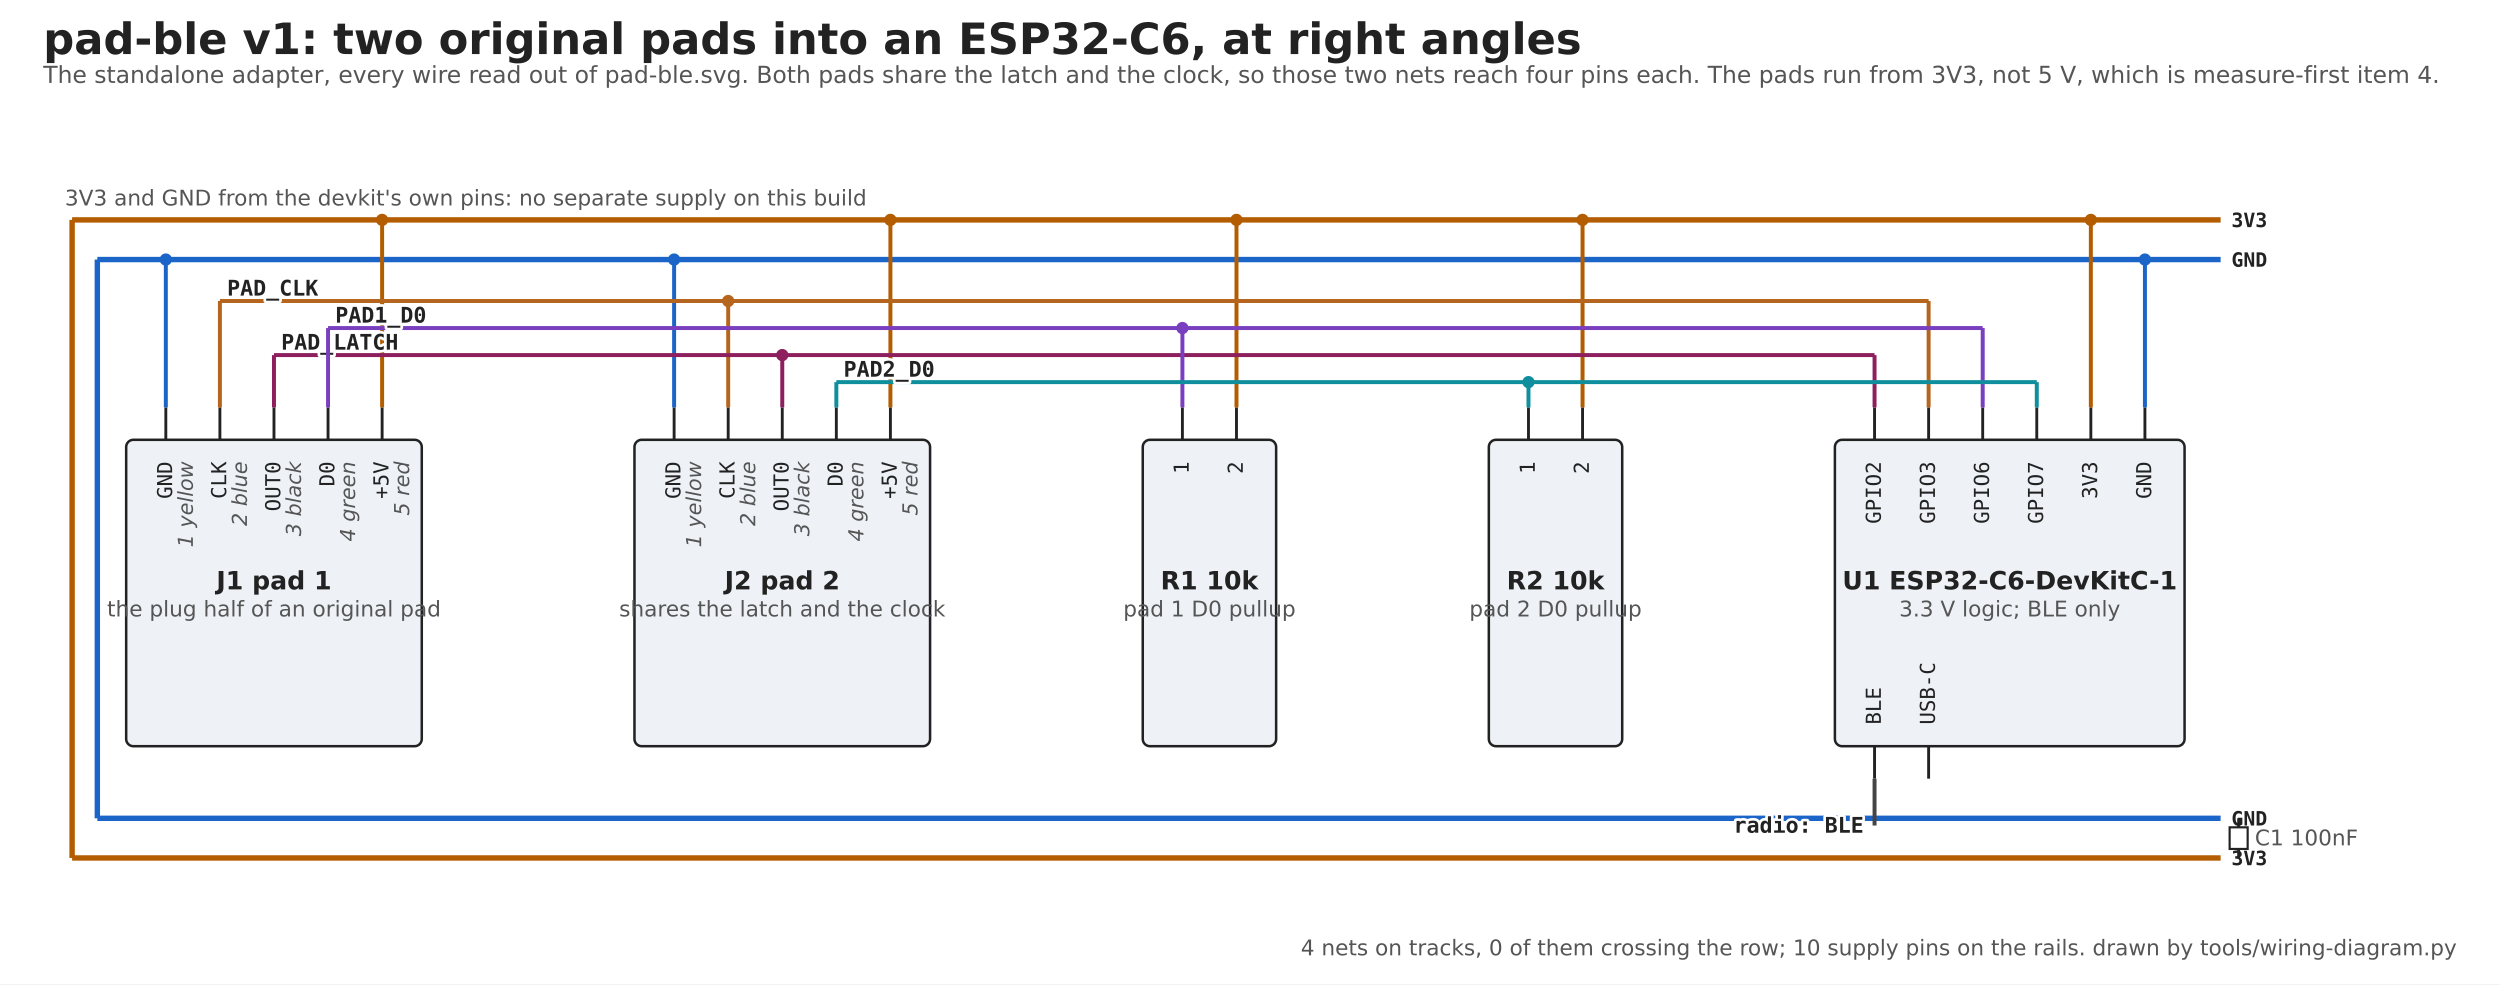
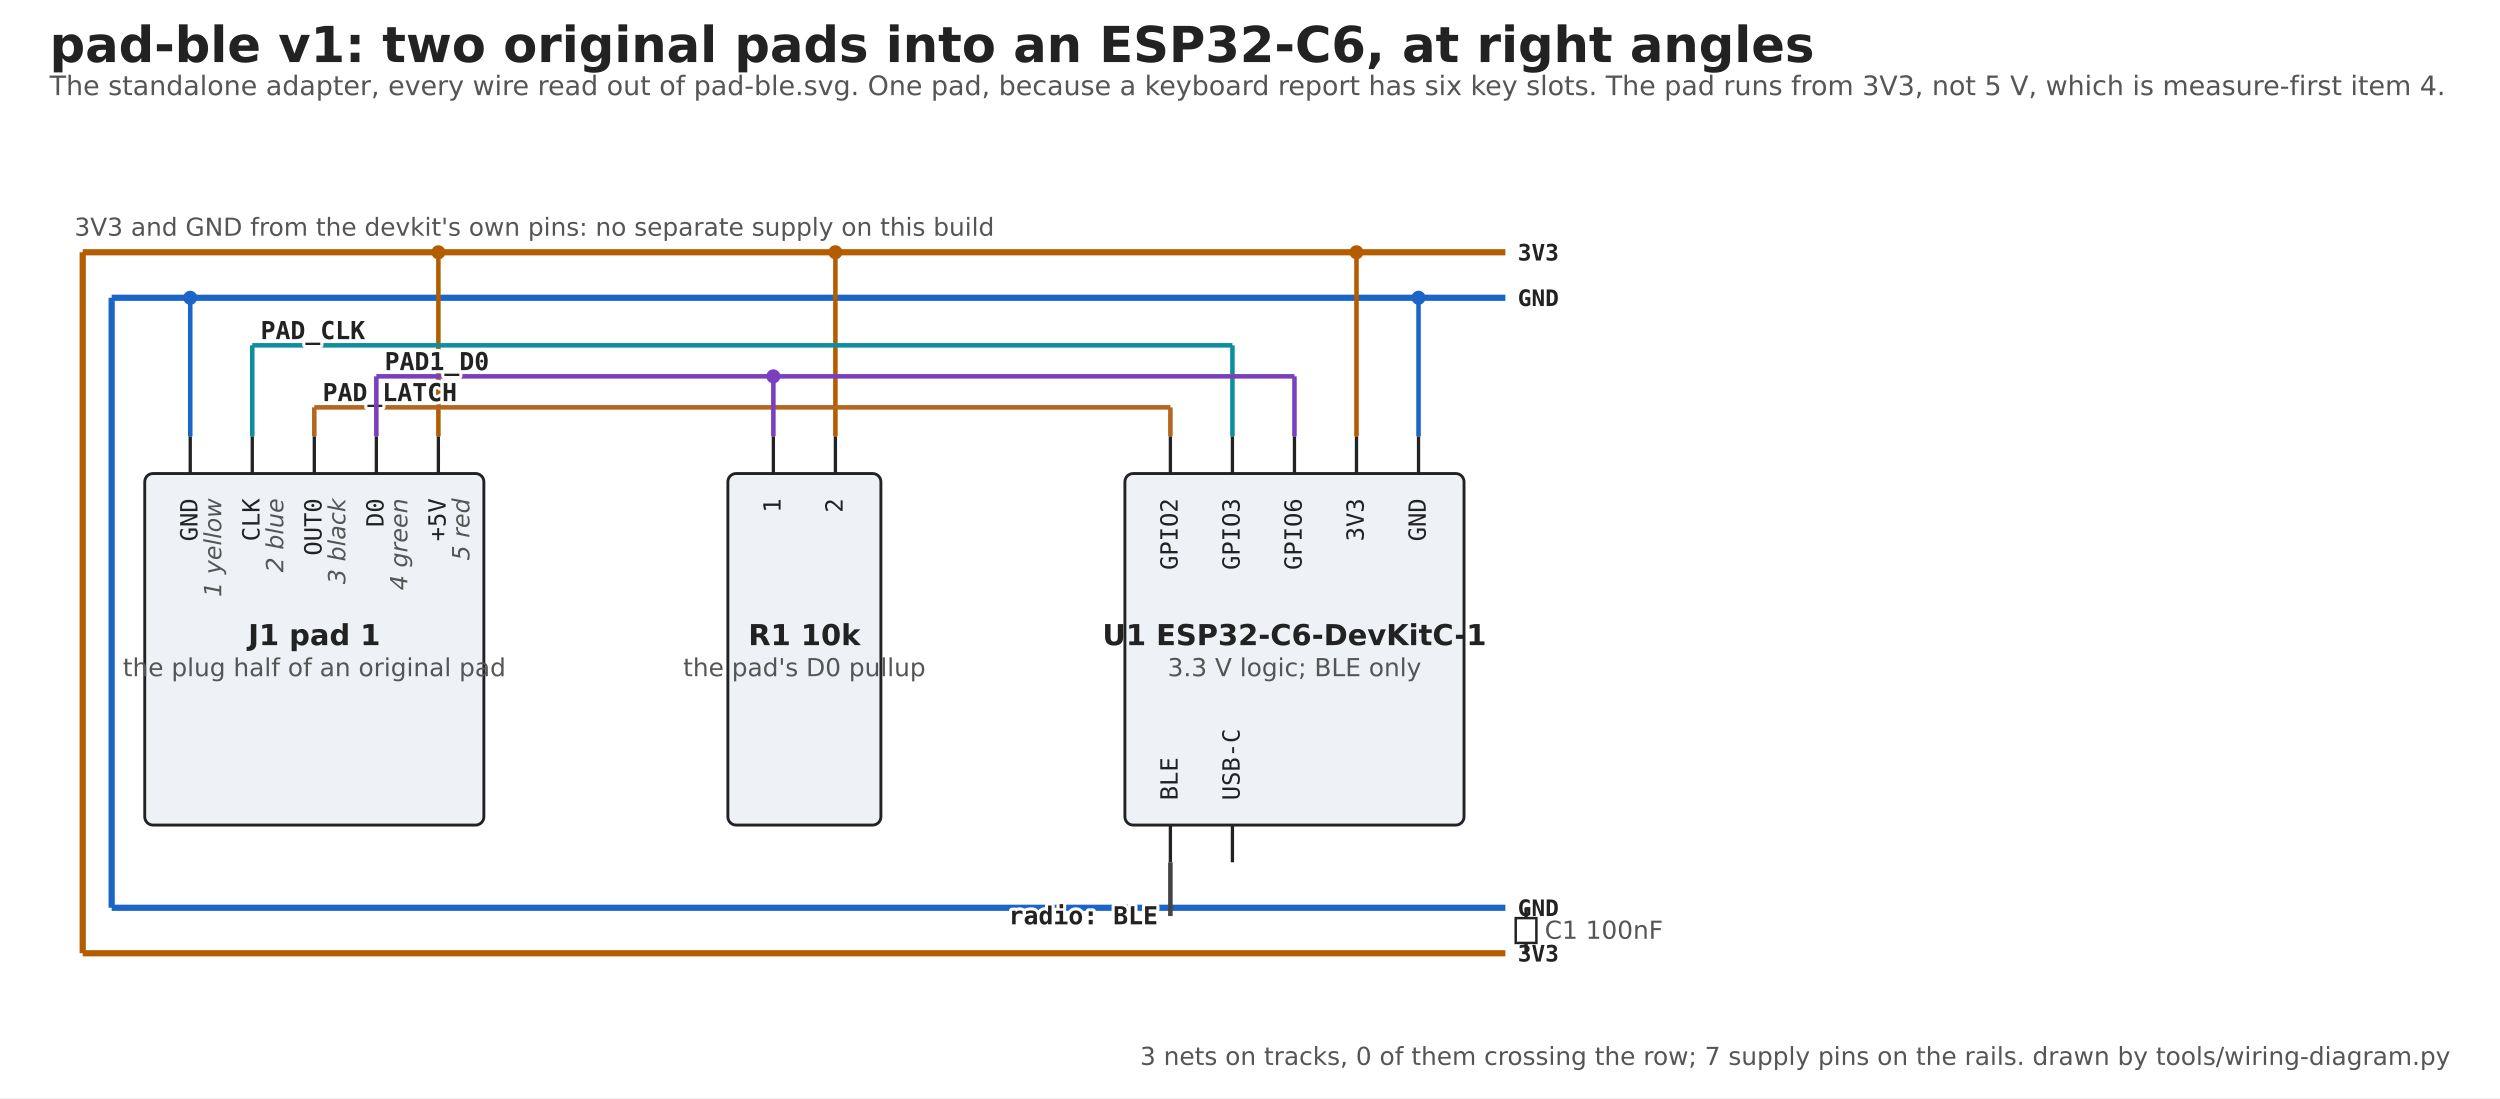
- <svg xmlns="http://www.w3.org/2000/svg" viewBox="0 0 1387 546" width="1387" height="546" role="img" aria-label="pad-ble adapter wiring diagram">
+ <svg xmlns="http://www.w3.org/2000/svg" viewBox="0 0 1209 531" width="1209" height="531" role="img" aria-label="pad-ble adapter wiring diagram">
  <style>
 text{font-family:ui-sans-serif,'DejaVu Sans',sans-serif;fill:#222}
 .title{font-size:24px;font-weight:700}
 .sub{font-size:13px;fill:#555}
 .ref{font-size:14px;font-weight:700}
 .note{font-size:12px;fill:#555}
 .pin{font-family:ui-monospace,'DejaVu Sans Mono',monospace;font-size:11.5px}
 .pinno{font-family:ui-monospace,'DejaVu Sans Mono',monospace;font-size:11.5px;fill:#666}
 .net{font-family:ui-monospace,'DejaVu Sans Mono',monospace;font-size:12px;font-weight:700;paint-order:stroke;stroke:#fff;stroke-width:3px;stroke-linejoin:round}
 .rail{font-family:ui-monospace,'DejaVu Sans Mono',monospace;font-size:11px;font-weight:700}
 .lead{font-size:11.5px;font-style:italic;fill:#555}
 .body{fill:#f4f2ea;stroke:#222;stroke-width:1.6}
 .hdr{fill:#eef2f7;stroke:#222;stroke-width:1.4}
 .cap{fill:#fff;stroke:#222;stroke-width:1.2}
 .stub{stroke:#222;stroke-width:1.6}
 .wire{fill:none;stroke-width:2.2;stroke-linejoin:miter}
 .railline{fill:none;stroke-width:3}
 .notch{fill:#fff;stroke:#222;stroke-width:1.2}
</style>
-   <rect x="0" y="0" width="1387" height="546" fill="#ffffff" />
+   <rect x="0" y="0" width="1209" height="531" fill="#ffffff" />
  <g class="sheet-heading" data-height="60">
    <text class="title" x="24.0" y="30.0" text-anchor="start">pad-ble v1: two original pads into an ESP32-C6, at right angles</text>
-     <text class="sub" x="24.0" y="46.0" text-anchor="start">The standalone adapter, every wire read out of pad-ble.svg. Both pads share the latch and the clock, so those two nets reach four pins each. The pads run from 3V3, not 5 V, which is measure-first item 4.</text>
+     <text class="sub" x="24.0" y="46.0" text-anchor="start">The standalone adapter, every wire read out of pad-ble.svg. One pad, because a keyboard report has six key slots. The pad runs from 3V3, not 5 V, which is measure-first item 4.</text>
  </g>
-   <line class="railline" x1="40.0" y1="122.0" x2="1232.0" y2="122.0" stroke="#b35c00" />
-   <text class="rail" x="1238.0" y="126.0" text-anchor="start">3V3</text>
-   <line class="railline" x1="40.0" y1="476.0" x2="1232.0" y2="476.0" stroke="#b35c00" />
-   <text class="rail" x="1238.0" y="480.0" text-anchor="start">3V3</text>
-   <line class="railline" x1="40.0" y1="122.0" x2="40.0" y2="476.0" stroke="#b35c00" />
-   <line class="railline" x1="54.0" y1="144.0" x2="1232.0" y2="144.0" stroke="#1b64c8" />
-   <text class="rail" x="1238.0" y="148.0" text-anchor="start">GND</text>
-   <line class="railline" x1="54.0" y1="454.0" x2="1232.0" y2="454.0" stroke="#1b64c8" />
-   <text class="rail" x="1238.0" y="458.0" text-anchor="start">GND</text>
-   <line class="railline" x1="54.0" y1="144.0" x2="54.0" y2="454.0" stroke="#1b64c8" />
+   <line class="railline" x1="40.0" y1="122.0" x2="728.0" y2="122.0" stroke="#b35c00" />
+   <text class="rail" x="734.0" y="126.0" text-anchor="start">3V3</text>
+   <line class="railline" x1="40.0" y1="461.0" x2="728.0" y2="461.0" stroke="#b35c00" />
+   <text class="rail" x="734.0" y="465.0" text-anchor="start">3V3</text>
+   <line class="railline" x1="40.0" y1="122.0" x2="40.0" y2="461.0" stroke="#b35c00" />
+   <line class="railline" x1="54.0" y1="144.0" x2="728.0" y2="144.0" stroke="#1b64c8" />
+   <text class="rail" x="734.0" y="148.0" text-anchor="start">GND</text>
+   <line class="railline" x1="54.0" y1="439.0" x2="728.0" y2="439.0" stroke="#1b64c8" />
+   <text class="rail" x="734.0" y="443.0" text-anchor="start">GND</text>
+   <line class="railline" x1="54.0" y1="144.0" x2="54.0" y2="439.0" stroke="#1b64c8" />
  <text class="note" x="36.0" y="114.0" text-anchor="start">3V3 and GND from the devkit's own pins: no separate supply on this build</text>
-   <rect class="hdr" x="70" y="244" width="164" height="170" rx="4" />
-   <text class="ref" x="152.0" y="327.0" text-anchor="middle">J1 pad 1</text>
-   <text class="note" x="152.0" y="342.0" text-anchor="middle">the plug half of an original pad</text>
-   <line class="stub" x1="92.0" y1="244.0" x2="92.0" y2="226.0" />
-   <text class="pin" x="95.5" y="256.0" text-anchor="end" transform="rotate(-90 95.5 256.0)">GND</text>
-   <text class="lead" x="107.0" y="256.0" text-anchor="end" transform="rotate(-90 107.0 256.0)">1 yellow</text>
-   <line class="stub" x1="122.0" y1="244.0" x2="122.0" y2="226.0" />
-   <text class="pin" x="125.5" y="256.0" text-anchor="end" transform="rotate(-90 125.5 256.0)">CLK</text>
-   <text class="lead" x="137.0" y="256.0" text-anchor="end" transform="rotate(-90 137.0 256.0)">2 blue</text>
-   <line class="stub" x1="152.0" y1="244.0" x2="152.0" y2="226.0" />
-   <text class="pin" x="155.5" y="256.0" text-anchor="end" transform="rotate(-90 155.5 256.0)">OUT0</text>
-   <text class="lead" x="167.0" y="256.0" text-anchor="end" transform="rotate(-90 167.0 256.0)">3 black</text>
-   <line class="stub" x1="182.0" y1="244.0" x2="182.0" y2="226.0" />
-   <text class="pin" x="185.5" y="256.0" text-anchor="end" transform="rotate(-90 185.5 256.0)">D0</text>
-   <text class="lead" x="197.0" y="256.0" text-anchor="end" transform="rotate(-90 197.0 256.0)">4 green</text>
-   <line class="stub" x1="212.0" y1="244.0" x2="212.0" y2="226.0" />
-   <text class="pin" x="215.5" y="256.0" text-anchor="end" transform="rotate(-90 215.5 256.0)">+5V</text>
-   <text class="lead" x="227.0" y="256.0" text-anchor="end" transform="rotate(-90 227.0 256.0)">5 red</text>
-   <rect class="hdr" x="352" y="244" width="164" height="170" rx="4" />
-   <text class="ref" x="434.0" y="327.0" text-anchor="middle">J2 pad 2</text>
-   <text class="note" x="434.0" y="342.0" text-anchor="middle">shares the latch and the clock</text>
-   <line class="stub" x1="374.0" y1="244.0" x2="374.0" y2="226.0" />
-   <text class="pin" x="377.5" y="256.0" text-anchor="end" transform="rotate(-90 377.5 256.0)">GND</text>
-   <text class="lead" x="389.0" y="256.0" text-anchor="end" transform="rotate(-90 389.0 256.0)">1 yellow</text>
-   <line class="stub" x1="404.0" y1="244.0" x2="404.0" y2="226.0" />
-   <text class="pin" x="407.5" y="256.0" text-anchor="end" transform="rotate(-90 407.5 256.0)">CLK</text>
-   <text class="lead" x="419.0" y="256.0" text-anchor="end" transform="rotate(-90 419.0 256.0)">2 blue</text>
-   <line class="stub" x1="434.0" y1="244.0" x2="434.0" y2="226.0" />
-   <text class="pin" x="437.5" y="256.0" text-anchor="end" transform="rotate(-90 437.5 256.0)">OUT0</text>
-   <text class="lead" x="449.0" y="256.0" text-anchor="end" transform="rotate(-90 449.0 256.0)">3 black</text>
-   <line class="stub" x1="464.0" y1="244.0" x2="464.0" y2="226.0" />
-   <text class="pin" x="467.5" y="256.0" text-anchor="end" transform="rotate(-90 467.5 256.0)">D0</text>
-   <text class="lead" x="479.0" y="256.0" text-anchor="end" transform="rotate(-90 479.0 256.0)">4 green</text>
-   <line class="stub" x1="494.0" y1="244.0" x2="494.0" y2="226.0" />
-   <text class="pin" x="497.5" y="256.0" text-anchor="end" transform="rotate(-90 497.5 256.0)">+5V</text>
-   <text class="lead" x="509.0" y="256.0" text-anchor="end" transform="rotate(-90 509.0 256.0)">5 red</text>
-   <rect class="hdr" x="634" y="244" width="74" height="170" rx="4" />
-   <text class="ref" x="671.0" y="327.0" text-anchor="middle">R1 10k</text>
-   <text class="note" x="671.0" y="342.0" text-anchor="middle">pad 1 D0 pullup</text>
-   <line class="stub" x1="656.0" y1="244.0" x2="656.0" y2="226.0" />
-   <text class="pin" x="659.5" y="256.0" text-anchor="end" transform="rotate(-90 659.5 256.0)">1</text>
-   <line class="stub" x1="686.0" y1="244.0" x2="686.0" y2="226.0" />
-   <text class="pin" x="689.5" y="256.0" text-anchor="end" transform="rotate(-90 689.5 256.0)">2</text>
-   <rect class="hdr" x="826" y="244" width="74" height="170" rx="4" />
-   <text class="ref" x="863.0" y="327.0" text-anchor="middle">R2 10k</text>
-   <text class="note" x="863.0" y="342.0" text-anchor="middle">pad 2 D0 pullup</text>
-   <line class="stub" x1="848.0" y1="244.0" x2="848.0" y2="226.0" />
-   <text class="pin" x="851.5" y="256.0" text-anchor="end" transform="rotate(-90 851.5 256.0)">1</text>
-   <line class="stub" x1="878.0" y1="244.0" x2="878.0" y2="226.0" />
-   <text class="pin" x="881.5" y="256.0" text-anchor="end" transform="rotate(-90 881.5 256.0)">2</text>
-   <rect class="hdr" x="1018" y="244" width="194" height="170" rx="4" />
-   <text class="ref" x="1115.0" y="327.0" text-anchor="middle">U1 ESP32-C6-DevKitC-1</text>
-   <text class="note" x="1115.0" y="342.0" text-anchor="middle">3.3 V logic; BLE only</text>
-   <line class="stub" x1="1040.0" y1="244.0" x2="1040.0" y2="226.0" />
-   <text class="pin" x="1043.5" y="256.0" text-anchor="end" transform="rotate(-90 1043.5 256.0)">GPIO2</text>
-   <line class="stub" x1="1070.0" y1="244.0" x2="1070.0" y2="226.0" />
-   <text class="pin" x="1073.5" y="256.0" text-anchor="end" transform="rotate(-90 1073.5 256.0)">GPIO3</text>
-   <line class="stub" x1="1100.0" y1="244.0" x2="1100.0" y2="226.0" />
-   <text class="pin" x="1103.5" y="256.0" text-anchor="end" transform="rotate(-90 1103.5 256.0)">GPIO6</text>
-   <line class="stub" x1="1130.0" y1="244.0" x2="1130.0" y2="226.0" />
-   <text class="pin" x="1133.5" y="256.0" text-anchor="end" transform="rotate(-90 1133.5 256.0)">GPIO7</text>
-   <line class="stub" x1="1160.0" y1="244.0" x2="1160.0" y2="226.0" />
-   <text class="pin" x="1163.5" y="256.0" text-anchor="end" transform="rotate(-90 1163.5 256.0)">3V3</text>
-   <line class="stub" x1="1190.0" y1="244.0" x2="1190.0" y2="226.0" />
-   <text class="pin" x="1193.5" y="256.0" text-anchor="end" transform="rotate(-90 1193.5 256.0)">GND</text>
-   <line class="stub" x1="1040.0" y1="414.0" x2="1040.0" y2="432.0" />
-   <text class="pin" x="1043.5" y="402.0" text-anchor="start" transform="rotate(-90 1043.5 402.0)">BLE</text>
-   <line class="stub" x1="1070.0" y1="414.0" x2="1070.0" y2="432.0" />
-   <text class="pin" x="1073.5" y="402.0" text-anchor="start" transform="rotate(-90 1073.5 402.0)">USB-C</text>
-   <line class="stub" x1="1242.0" y1="454.0" x2="1242.0" y2="476.0" />
-   <rect class="cap" x="1237" y="459.0" width="10" height="12" />
-   <text class="note" x="1251.0" y="469.0" text-anchor="start">C1 100nF</text>
-   <line class="wire" x1="212.0" y1="226.0" x2="212.0" y2="122.0" stroke="#b35c00" />
+   <rect class="hdr" x="70" y="229" width="164" height="170" rx="4" />
+   <text class="ref" x="152.0" y="312.0" text-anchor="middle">J1 pad 1</text>
+   <text class="note" x="152.0" y="327.0" text-anchor="middle">the plug half of an original pad</text>
+   <line class="stub" x1="92.0" y1="229.0" x2="92.0" y2="211.0" />
+   <text class="pin" x="95.5" y="241.0" text-anchor="end" transform="rotate(-90 95.5 241.0)">GND</text>
+   <text class="lead" x="107.0" y="241.0" text-anchor="end" transform="rotate(-90 107.0 241.0)">1 yellow</text>
+   <line class="stub" x1="122.0" y1="229.0" x2="122.0" y2="211.0" />
+   <text class="pin" x="125.5" y="241.0" text-anchor="end" transform="rotate(-90 125.5 241.0)">CLK</text>
+   <text class="lead" x="137.0" y="241.0" text-anchor="end" transform="rotate(-90 137.0 241.0)">2 blue</text>
+   <line class="stub" x1="152.0" y1="229.0" x2="152.0" y2="211.0" />
+   <text class="pin" x="155.5" y="241.0" text-anchor="end" transform="rotate(-90 155.5 241.0)">OUT0</text>
+   <text class="lead" x="167.0" y="241.0" text-anchor="end" transform="rotate(-90 167.0 241.0)">3 black</text>
+   <line class="stub" x1="182.0" y1="229.0" x2="182.0" y2="211.0" />
+   <text class="pin" x="185.5" y="241.0" text-anchor="end" transform="rotate(-90 185.5 241.0)">D0</text>
+   <text class="lead" x="197.0" y="241.0" text-anchor="end" transform="rotate(-90 197.0 241.0)">4 green</text>
+   <line class="stub" x1="212.0" y1="229.0" x2="212.0" y2="211.0" />
+   <text class="pin" x="215.5" y="241.0" text-anchor="end" transform="rotate(-90 215.5 241.0)">+5V</text>
+   <text class="lead" x="227.0" y="241.0" text-anchor="end" transform="rotate(-90 227.0 241.0)">5 red</text>
+   <rect class="hdr" x="352" y="229" width="74" height="170" rx="4" />
+   <text class="ref" x="389.0" y="312.0" text-anchor="middle">R1 10k</text>
+   <text class="note" x="389.0" y="327.0" text-anchor="middle">the pad's D0 pullup</text>
+   <line class="stub" x1="374.0" y1="229.0" x2="374.0" y2="211.0" />
+   <text class="pin" x="377.5" y="241.0" text-anchor="end" transform="rotate(-90 377.5 241.0)">1</text>
+   <line class="stub" x1="404.0" y1="229.0" x2="404.0" y2="211.0" />
+   <text class="pin" x="407.5" y="241.0" text-anchor="end" transform="rotate(-90 407.5 241.0)">2</text>
+   <rect class="hdr" x="544" y="229" width="164" height="170" rx="4" />
+   <text class="ref" x="626.0" y="312.0" text-anchor="middle">U1 ESP32-C6-DevKitC-1</text>
+   <text class="note" x="626.0" y="327.0" text-anchor="middle">3.3 V logic; BLE only</text>
+   <line class="stub" x1="566.0" y1="229.0" x2="566.0" y2="211.0" />
+   <text class="pin" x="569.5" y="241.0" text-anchor="end" transform="rotate(-90 569.5 241.0)">GPIO2</text>
+   <line class="stub" x1="596.0" y1="229.0" x2="596.0" y2="211.0" />
+   <text class="pin" x="599.5" y="241.0" text-anchor="end" transform="rotate(-90 599.5 241.0)">GPIO3</text>
+   <line class="stub" x1="626.0" y1="229.0" x2="626.0" y2="211.0" />
+   <text class="pin" x="629.5" y="241.0" text-anchor="end" transform="rotate(-90 629.5 241.0)">GPIO6</text>
+   <line class="stub" x1="656.0" y1="229.0" x2="656.0" y2="211.0" />
+   <text class="pin" x="659.5" y="241.0" text-anchor="end" transform="rotate(-90 659.5 241.0)">3V3</text>
+   <line class="stub" x1="686.0" y1="229.0" x2="686.0" y2="211.0" />
+   <text class="pin" x="689.5" y="241.0" text-anchor="end" transform="rotate(-90 689.5 241.0)">GND</text>
+   <line class="stub" x1="566.0" y1="399.0" x2="566.0" y2="417.0" />
+   <text class="pin" x="569.5" y="387.0" text-anchor="start" transform="rotate(-90 569.5 387.0)">BLE</text>
+   <line class="stub" x1="596.0" y1="399.0" x2="596.0" y2="417.0" />
+   <text class="pin" x="599.5" y="387.0" text-anchor="start" transform="rotate(-90 599.5 387.0)">USB-C</text>
+   <line class="stub" x1="738.0" y1="439.0" x2="738.0" y2="461.0" />
+   <rect class="cap" x="733" y="444.0" width="10" height="12" />
+   <text class="note" x="747.0" y="454.0" text-anchor="start">C1 100nF</text>
+   <line class="wire" x1="212.0" y1="211.0" x2="212.0" y2="122.0" stroke="#b35c00" />
  <circle cx="212.0" cy="122.0" r="3.4" fill="#b35c00" />
-   <line class="wire" x1="494.0" y1="226.0" x2="494.0" y2="122.0" stroke="#b35c00" />
-   <circle cx="494.0" cy="122.0" r="3.4" fill="#b35c00" />
-   <line class="wire" x1="686.0" y1="226.0" x2="686.0" y2="122.0" stroke="#b35c00" />
-   <circle cx="686.0" cy="122.0" r="3.4" fill="#b35c00" />
-   <line class="wire" x1="878.0" y1="226.0" x2="878.0" y2="122.0" stroke="#b35c00" />
-   <circle cx="878.0" cy="122.0" r="3.4" fill="#b35c00" />
-   <line class="wire" x1="1160.0" y1="226.0" x2="1160.0" y2="122.0" stroke="#b35c00" />
-   <circle cx="1160.0" cy="122.0" r="3.4" fill="#b35c00" />
-   <line class="wire" x1="92.0" y1="226.0" x2="92.0" y2="144.0" stroke="#1b64c8" />
+   <line class="wire" x1="404.0" y1="211.0" x2="404.0" y2="122.0" stroke="#b35c00" />
+   <circle cx="404.0" cy="122.0" r="3.4" fill="#b35c00" />
+   <line class="wire" x1="656.0" y1="211.0" x2="656.0" y2="122.0" stroke="#b35c00" />
+   <circle cx="656.0" cy="122.0" r="3.4" fill="#b35c00" />
+   <line class="wire" x1="92.0" y1="211.0" x2="92.0" y2="144.0" stroke="#1b64c8" />
  <circle cx="92.0" cy="144.0" r="3.4" fill="#1b64c8" />
-   <line class="wire" x1="374.0" y1="226.0" x2="374.0" y2="144.0" stroke="#1b64c8" />
-   <circle cx="374.0" cy="144.0" r="3.4" fill="#1b64c8" />
-   <line class="wire" x1="1190.0" y1="226.0" x2="1190.0" y2="144.0" stroke="#1b64c8" />
-   <circle cx="1190.0" cy="144.0" r="3.4" fill="#1b64c8" />
-   <line class="wire" x1="122.0" y1="167.0" x2="1070.0" y2="167.0" stroke="#b5651d" />
-   <line class="wire" x1="122.0" y1="226.0" x2="122.0" y2="167.0" stroke="#b5651d" />
-   <line class="wire" x1="404.0" y1="226.0" x2="404.0" y2="167.0" stroke="#b5651d" />
-   <line class="wire" x1="1070.0" y1="226.0" x2="1070.0" y2="167.0" stroke="#b5651d" />
-   <circle cx="404.0" cy="167.0" r="3.4" fill="#b5651d" />
+   <line class="wire" x1="686.0" y1="211.0" x2="686.0" y2="144.0" stroke="#1b64c8" />
+   <circle cx="686.0" cy="144.0" r="3.4" fill="#1b64c8" />
+   <line class="wire" x1="122.0" y1="167.0" x2="596.0" y2="167.0" stroke="#0f8f9e" />
+   <line class="wire" x1="122.0" y1="211.0" x2="122.0" y2="167.0" stroke="#0f8f9e" />
+   <line class="wire" x1="596.0" y1="211.0" x2="596.0" y2="167.0" stroke="#0f8f9e" />
  <text class="net" x="126.0" y="164.0" text-anchor="start">PAD_CLK</text>
-   <line class="wire" x1="152.0" y1="197.0" x2="1040.0" y2="197.0" stroke="#8d1f5e" />
-   <line class="wire" x1="152.0" y1="226.0" x2="152.0" y2="197.0" stroke="#8d1f5e" />
-   <line class="wire" x1="434.0" y1="226.0" x2="434.0" y2="197.0" stroke="#8d1f5e" />
-   <line class="wire" x1="1040.0" y1="226.0" x2="1040.0" y2="197.0" stroke="#8d1f5e" />
-   <circle cx="434.0" cy="197.0" r="3.4" fill="#8d1f5e" />
+   <line class="wire" x1="152.0" y1="197.0" x2="566.0" y2="197.0" stroke="#b5651d" />
+   <line class="wire" x1="152.0" y1="211.0" x2="152.0" y2="197.0" stroke="#b5651d" />
+   <line class="wire" x1="566.0" y1="211.0" x2="566.0" y2="197.0" stroke="#b5651d" />
  <text class="net" x="156.0" y="194.0" text-anchor="start">PAD_LATCH</text>
-   <line class="wire" x1="182.0" y1="182.0" x2="1100.0" y2="182.0" stroke="#7a3fbf" />
-   <line class="wire" x1="182.0" y1="226.0" x2="182.0" y2="182.0" stroke="#7a3fbf" />
-   <line class="wire" x1="656.0" y1="226.0" x2="656.0" y2="182.0" stroke="#7a3fbf" />
-   <line class="wire" x1="1100.0" y1="226.0" x2="1100.0" y2="182.0" stroke="#7a3fbf" />
-   <circle cx="656.0" cy="182.0" r="3.4" fill="#7a3fbf" />
+   <line class="wire" x1="182.0" y1="182.0" x2="626.0" y2="182.0" stroke="#7a3fbf" />
+   <line class="wire" x1="182.0" y1="211.0" x2="182.0" y2="182.0" stroke="#7a3fbf" />
+   <line class="wire" x1="374.0" y1="211.0" x2="374.0" y2="182.0" stroke="#7a3fbf" />
+   <line class="wire" x1="626.0" y1="211.0" x2="626.0" y2="182.0" stroke="#7a3fbf" />
+   <circle cx="374.0" cy="182.0" r="3.4" fill="#7a3fbf" />
  <text class="net" x="186.0" y="179.0" text-anchor="start">PAD1_D0</text>
-   <line class="wire" x1="464.0" y1="212.0" x2="1130.0" y2="212.0" stroke="#0f8f9e" />
-   <line class="wire" x1="464.0" y1="226.0" x2="464.0" y2="212.0" stroke="#0f8f9e" />
-   <line class="wire" x1="848.0" y1="226.0" x2="848.0" y2="212.0" stroke="#0f8f9e" />
-   <line class="wire" x1="1130.0" y1="226.0" x2="1130.0" y2="212.0" stroke="#0f8f9e" />
-   <circle cx="848.0" cy="212.0" r="3.4" fill="#0f8f9e" />
-   <text class="net" x="468.0" y="209.0" text-anchor="start">PAD2_D0</text>
-   <line class="wire" x1="1040.0" y1="432.0" x2="1040.0" y2="458.0" stroke="#444" />
-   <text class="net" x="1034.0" y="462.0" text-anchor="end">radio: BLE</text>
-   <text class="note" x="1363" y="530" text-anchor="end">4 nets on tracks, 0 of them crossing the row; 10 supply pins on the rails. drawn by tools/wiring-diagram.py</text>
+   <line class="wire" x1="566.0" y1="417.0" x2="566.0" y2="443.0" stroke="#444" />
+   <text class="net" x="560.0" y="447.0" text-anchor="end">radio: BLE</text>
+   <text class="note" x="1185" y="515" text-anchor="end">3 nets on tracks, 0 of them crossing the row; 7 supply pins on the rails. drawn by tools/wiring-diagram.py</text>
</svg>
